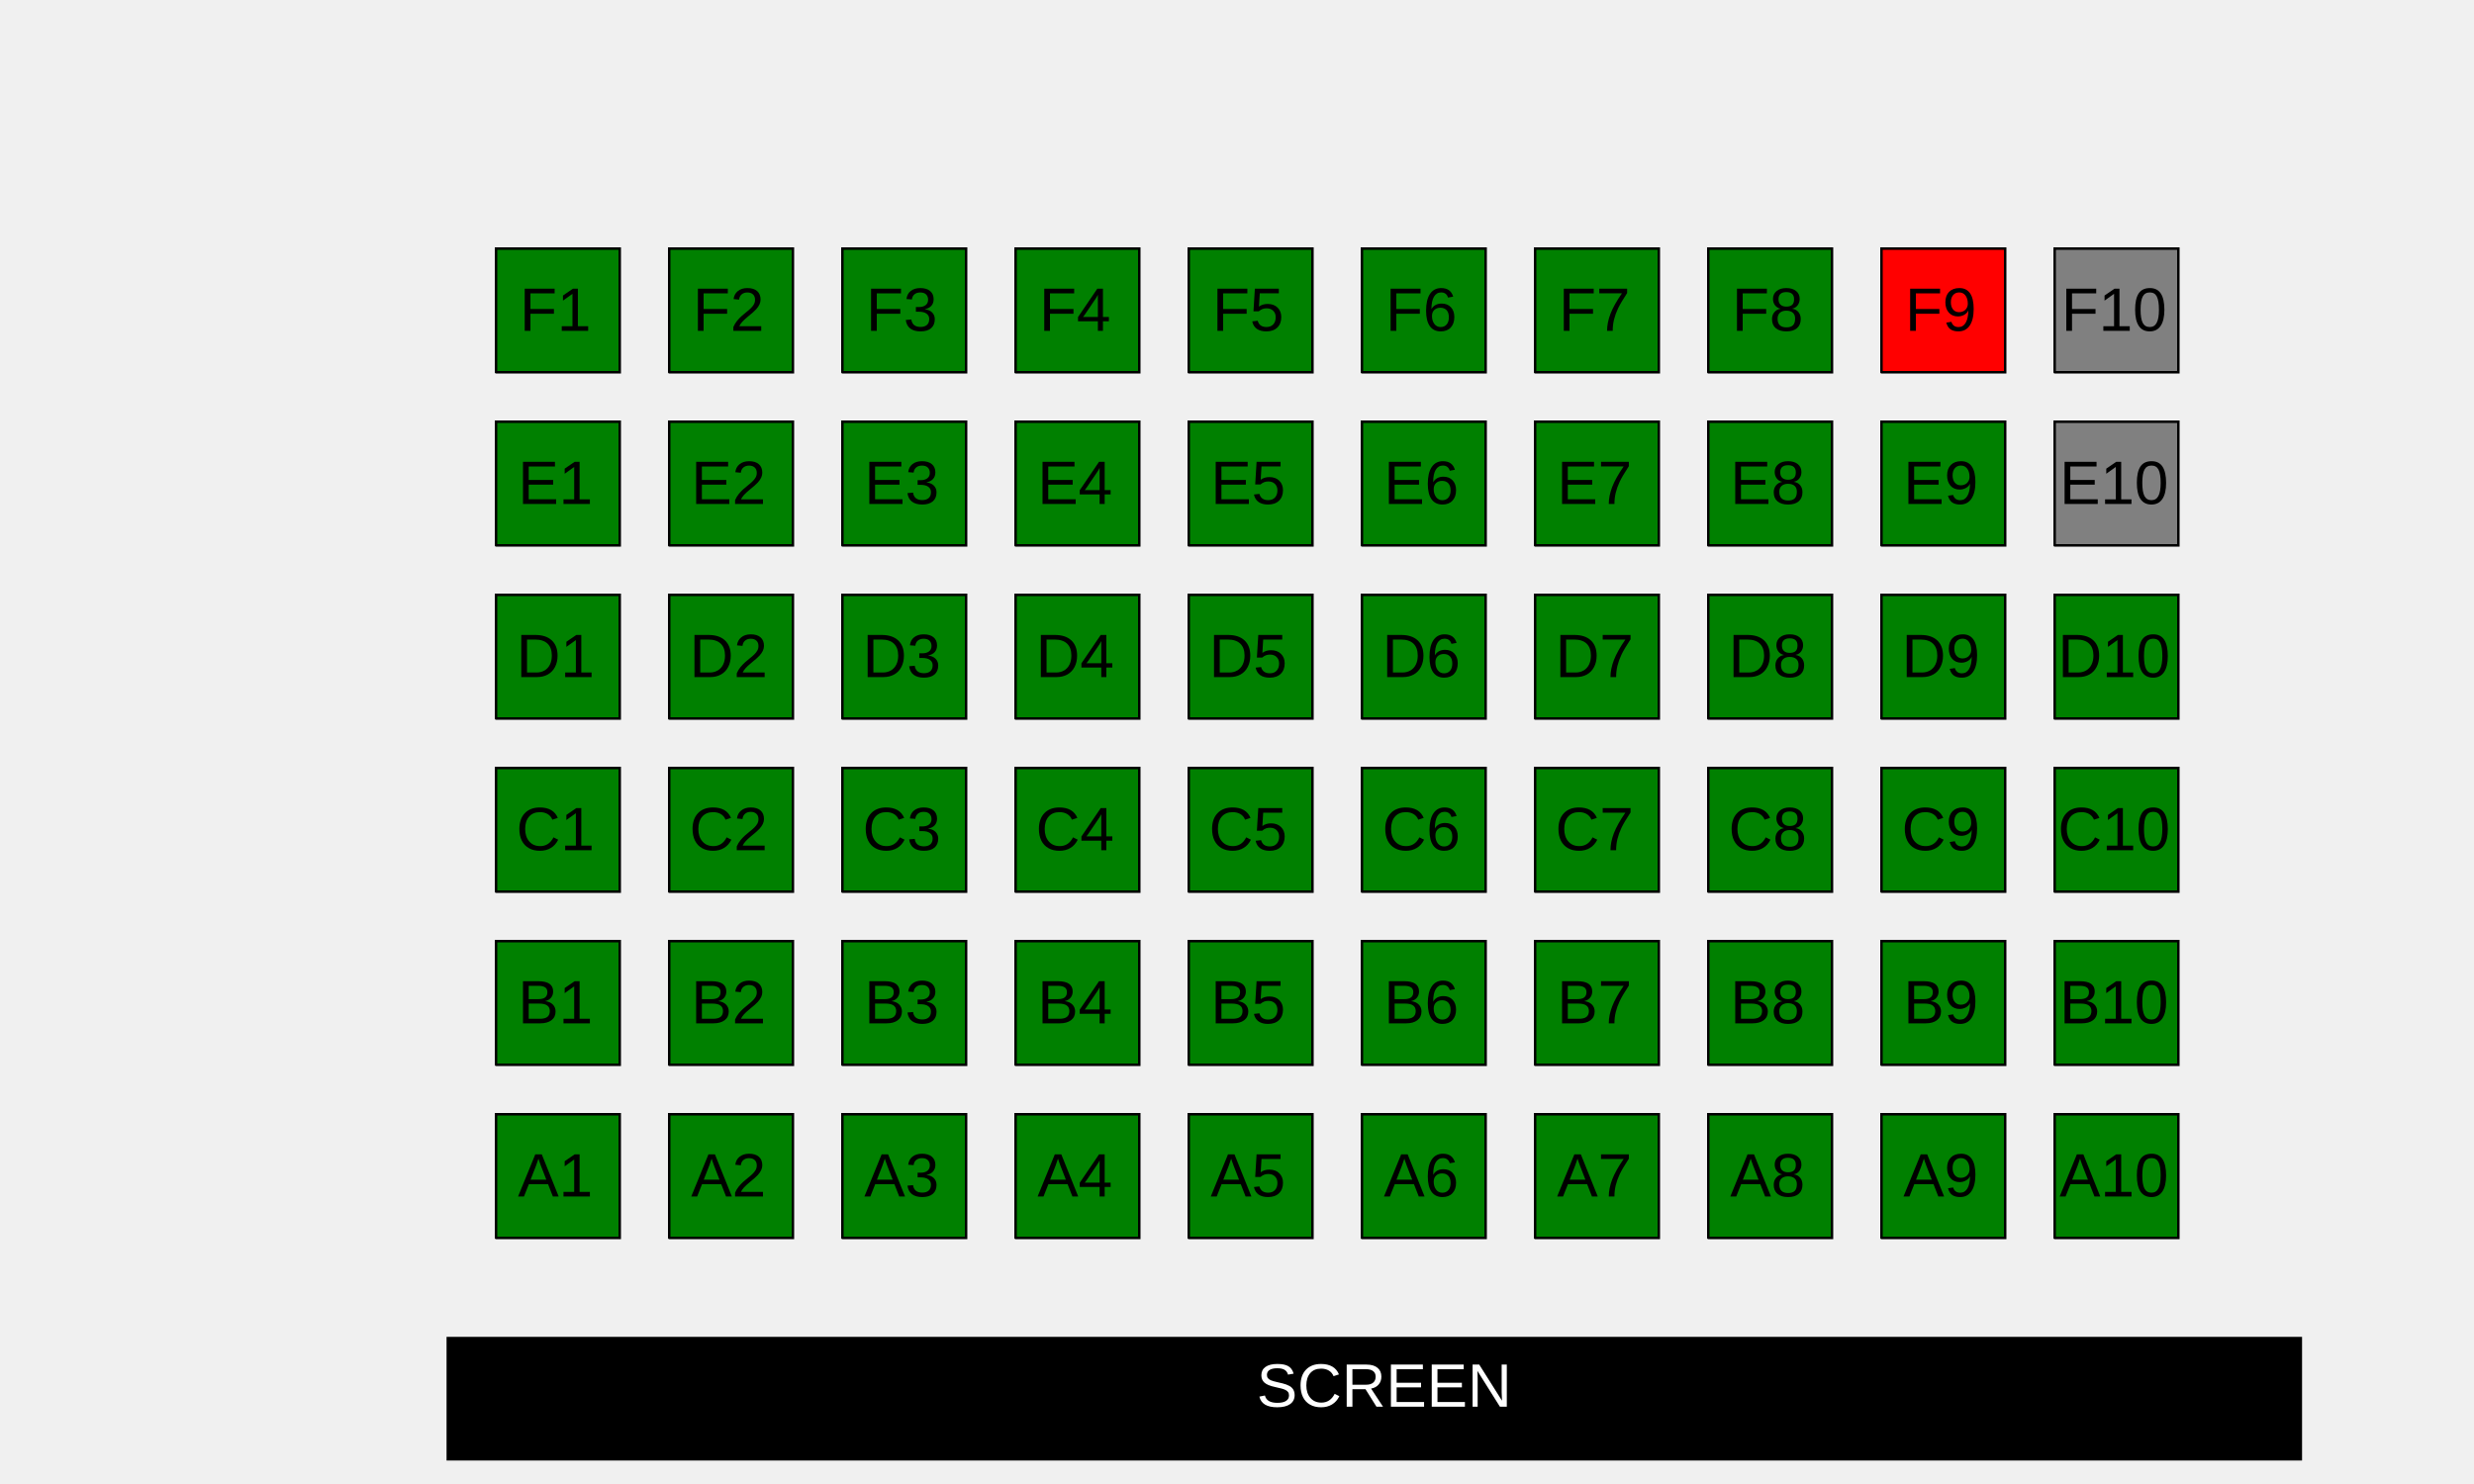
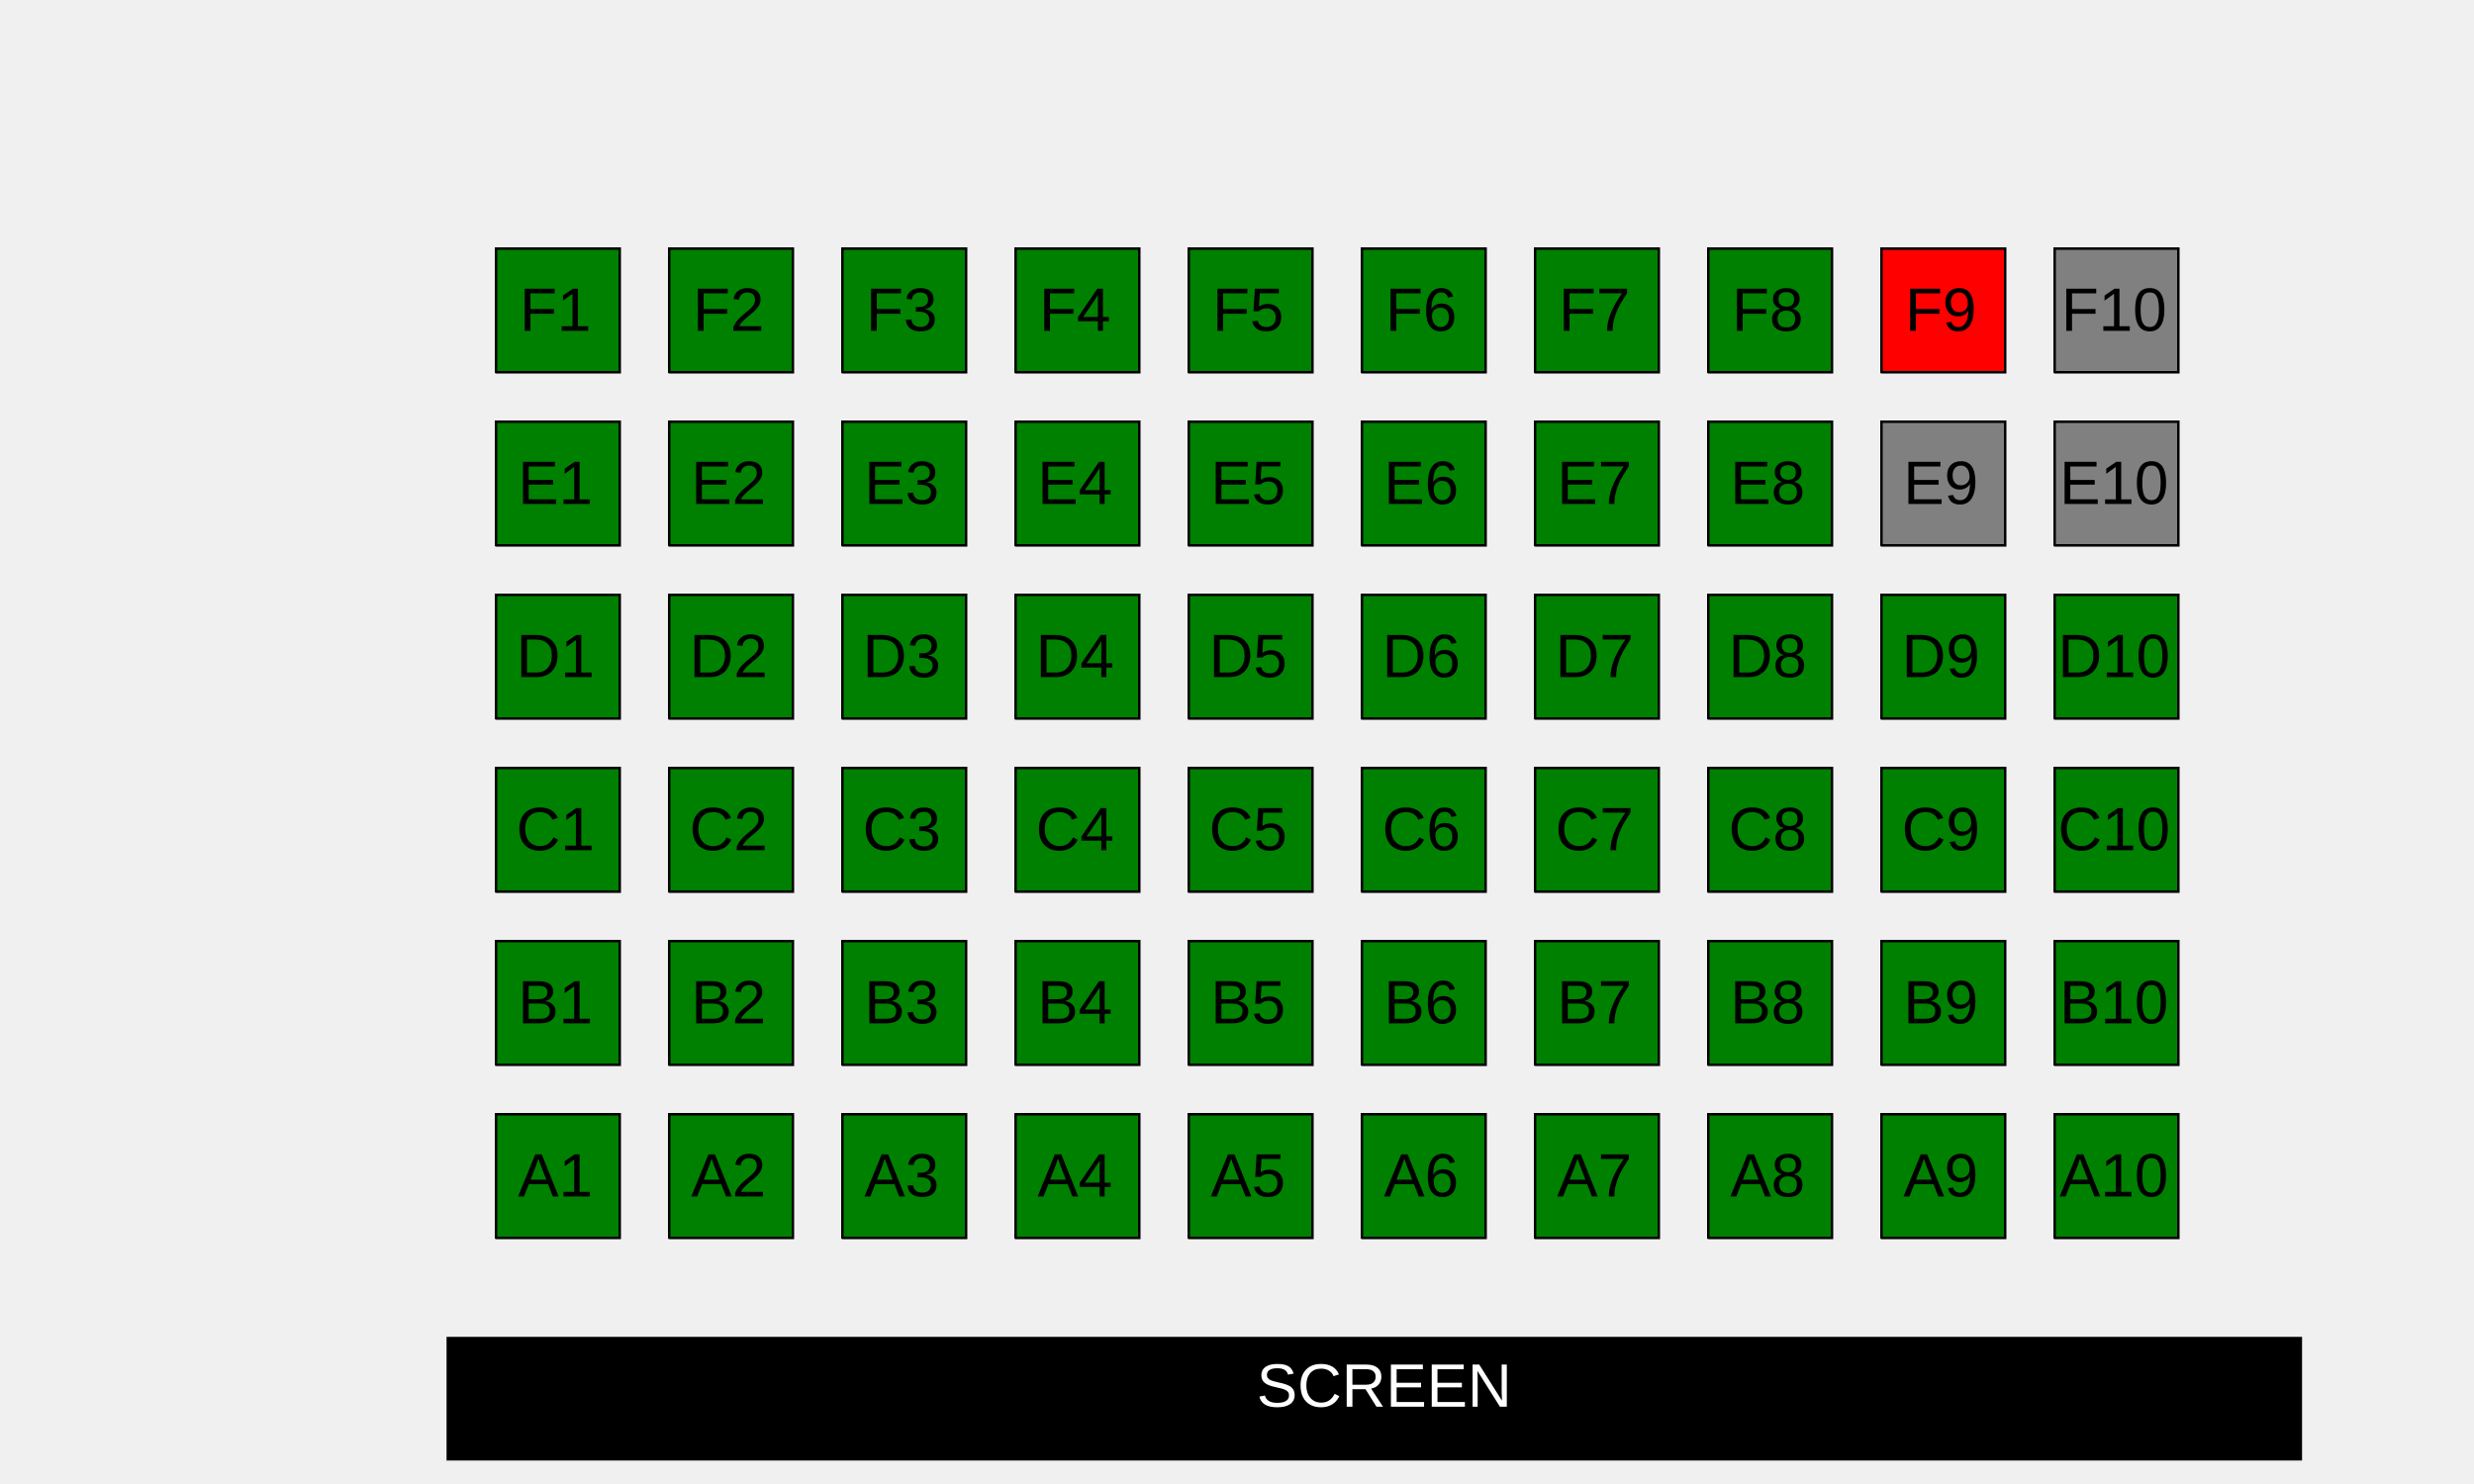
<svg xmlns="http://www.w3.org/2000/svg" baseProfile="full" height="600px" version="1.1" width="1000px">
  <defs />
  <polygon clip-path="url(#border_clip)" fill="#008000" fill-rule="evenodd" points="200.5,500.5 250.5,500.5 250.5,450.5 200.5,450.5 200.5,500.5" stroke-width="0" />
  <text clip-path="url(#border_clip)" fill="black" style="font-family: Arial; font-size: 24.75; font-style: normal;" text-anchor="middle" x="224.5" y="483.75">A1</text>
  <polygon clip-path="url(#border_clip)" fill="#008000" fill-rule="evenodd" points="270.5,500.5 320.5,500.5 320.5,450.5 270.5,450.5 270.5,500.5" stroke-width="0" />
  <text clip-path="url(#border_clip)" fill="black" style="font-family: Arial; font-size: 24.75; font-style: normal;" text-anchor="middle" x="294.5" y="483.75">A2</text>
  <polygon clip-path="url(#border_clip)" fill="#008000" fill-rule="evenodd" points="340.5,500.5 390.5,500.5 390.5,450.5 340.5,450.5 340.5,500.5" stroke-width="0" />
  <text clip-path="url(#border_clip)" fill="black" style="font-family: Arial; font-size: 24.75; font-style: normal;" text-anchor="middle" x="364.5" y="483.75">A3</text>
  <polygon clip-path="url(#border_clip)" fill="#008000" fill-rule="evenodd" points="410.5,500.5 460.5,500.5 460.5,450.5 410.5,450.5 410.5,500.5" stroke-width="0" />
  <text clip-path="url(#border_clip)" fill="black" style="font-family: Arial; font-size: 24.75; font-style: normal;" text-anchor="middle" x="434.5" y="483.75">A4</text>
  <polygon clip-path="url(#border_clip)" fill="#008000" fill-rule="evenodd" points="480.5,500.5 530.5,500.5 530.5,450.5 480.5,450.5 480.5,500.5" stroke-width="0" />
  <text clip-path="url(#border_clip)" fill="black" style="font-family: Arial; font-size: 24.75; font-style: normal;" text-anchor="middle" x="504.5" y="483.75">A5</text>
  <polygon clip-path="url(#border_clip)" fill="#008000" fill-rule="evenodd" points="550.5,500.5 600.5,500.5 600.5,450.5 550.5,450.5 550.5,500.5" stroke-width="0" />
  <text clip-path="url(#border_clip)" fill="black" style="font-family: Arial; font-size: 24.75; font-style: normal;" text-anchor="middle" x="574.5" y="483.75">A6</text>
  <polygon clip-path="url(#border_clip)" fill="#008000" fill-rule="evenodd" points="620.5,500.5 670.5,500.5 670.5,450.5 620.5,450.5 620.5,500.5" stroke-width="0" />
  <text clip-path="url(#border_clip)" fill="black" style="font-family: Arial; font-size: 24.75; font-style: normal;" text-anchor="middle" x="644.5" y="483.75">A7</text>
  <polygon clip-path="url(#border_clip)" fill="#008000" fill-rule="evenodd" points="690.5,500.5 740.5,500.5 740.5,450.5 690.5,450.5 690.5,500.5" stroke-width="0" />
  <text clip-path="url(#border_clip)" fill="black" style="font-family: Arial; font-size: 24.75; font-style: normal;" text-anchor="middle" x="714.5" y="483.75">A8</text>
  <polygon clip-path="url(#border_clip)" fill="#008000" fill-rule="evenodd" points="760.5,500.5 810.5,500.5 810.5,450.5 760.5,450.5 760.5,500.5" stroke-width="0" />
  <text clip-path="url(#border_clip)" fill="black" style="font-family: Arial; font-size: 24.75; font-style: normal;" text-anchor="middle" x="784.5" y="483.75">A9</text>
  <polygon clip-path="url(#border_clip)" fill="#008000" fill-rule="evenodd" points="830.5,500.5 880.5,500.5 880.5,450.5 830.5,450.5 830.5,500.5" stroke-width="0" />
  <text clip-path="url(#border_clip)" fill="black" style="font-family: Arial; font-size: 24.75; font-style: normal;" text-anchor="middle" x="854.5" y="483.75">A10</text>
  <polygon clip-path="url(#border_clip)" fill="#008000" fill-rule="evenodd" points="200.5,430.5 250.5,430.5 250.5,380.5 200.5,380.5 200.5,430.5" stroke-width="0" />
  <text clip-path="url(#border_clip)" fill="black" style="font-family: Arial; font-size: 24.75; font-style: normal;" text-anchor="middle" x="224.5" y="413.75">B1</text>
  <polygon clip-path="url(#border_clip)" fill="#008000" fill-rule="evenodd" points="270.5,430.5 320.5,430.5 320.5,380.5 270.5,380.5 270.5,430.5" stroke-width="0" />
  <text clip-path="url(#border_clip)" fill="black" style="font-family: Arial; font-size: 24.75; font-style: normal;" text-anchor="middle" x="294.5" y="413.75">B2</text>
  <polygon clip-path="url(#border_clip)" fill="#008000" fill-rule="evenodd" points="340.5,430.5 390.5,430.5 390.5,380.5 340.5,380.5 340.5,430.5" stroke-width="0" />
  <text clip-path="url(#border_clip)" fill="black" style="font-family: Arial; font-size: 24.75; font-style: normal;" text-anchor="middle" x="364.5" y="413.75">B3</text>
  <polygon clip-path="url(#border_clip)" fill="#008000" fill-rule="evenodd" points="410.5,430.5 460.5,430.5 460.5,380.5 410.5,380.5 410.5,430.5" stroke-width="0" />
  <text clip-path="url(#border_clip)" fill="black" style="font-family: Arial; font-size: 24.75; font-style: normal;" text-anchor="middle" x="434.5" y="413.75">B4</text>
  <polygon clip-path="url(#border_clip)" fill="#008000" fill-rule="evenodd" points="480.5,430.5 530.5,430.5 530.5,380.5 480.5,380.5 480.5,430.5" stroke-width="0" />
  <text clip-path="url(#border_clip)" fill="black" style="font-family: Arial; font-size: 24.75; font-style: normal;" text-anchor="middle" x="504.5" y="413.75">B5</text>
  <polygon clip-path="url(#border_clip)" fill="#008000" fill-rule="evenodd" points="550.5,430.5 600.5,430.5 600.5,380.5 550.5,380.5 550.5,430.5" stroke-width="0" />
  <text clip-path="url(#border_clip)" fill="black" style="font-family: Arial; font-size: 24.75; font-style: normal;" text-anchor="middle" x="574.5" y="413.75">B6</text>
  <polygon clip-path="url(#border_clip)" fill="#008000" fill-rule="evenodd" points="620.5,430.5 670.5,430.5 670.5,380.5 620.5,380.5 620.5,430.5" stroke-width="0" />
  <text clip-path="url(#border_clip)" fill="black" style="font-family: Arial; font-size: 24.75; font-style: normal;" text-anchor="middle" x="644.5" y="413.75">B7</text>
  <polygon clip-path="url(#border_clip)" fill="#008000" fill-rule="evenodd" points="690.5,430.5 740.5,430.5 740.5,380.5 690.5,380.5 690.5,430.5" stroke-width="0" />
  <text clip-path="url(#border_clip)" fill="black" style="font-family: Arial; font-size: 24.75; font-style: normal;" text-anchor="middle" x="714.5" y="413.75">B8</text>
  <polygon clip-path="url(#border_clip)" fill="#008000" fill-rule="evenodd" points="760.5,430.5 810.5,430.5 810.5,380.5 760.5,380.5 760.5,430.5" stroke-width="0" />
  <text clip-path="url(#border_clip)" fill="black" style="font-family: Arial; font-size: 24.75; font-style: normal;" text-anchor="middle" x="784.5" y="413.75">B9</text>
  <polygon clip-path="url(#border_clip)" fill="#008000" fill-rule="evenodd" points="830.5,430.5 880.5,430.5 880.5,380.5 830.5,380.5 830.5,430.5" stroke-width="0" />
  <text clip-path="url(#border_clip)" fill="black" style="font-family: Arial; font-size: 24.75; font-style: normal;" text-anchor="middle" x="854.5" y="413.75">B10</text>
  <polygon clip-path="url(#border_clip)" fill="#008000" fill-rule="evenodd" points="200.5,360.5 250.5,360.5 250.5,310.5 200.5,310.5 200.5,360.5" stroke-width="0" />
  <text clip-path="url(#border_clip)" fill="black" style="font-family: Arial; font-size: 24.75; font-style: normal;" text-anchor="middle" x="224.5" y="343.75">C1</text>
  <polygon clip-path="url(#border_clip)" fill="#008000" fill-rule="evenodd" points="270.5,360.5 320.5,360.5 320.5,310.5 270.5,310.5 270.5,360.5" stroke-width="0" />
  <text clip-path="url(#border_clip)" fill="black" style="font-family: Arial; font-size: 24.75; font-style: normal;" text-anchor="middle" x="294.5" y="343.75">C2</text>
  <polygon clip-path="url(#border_clip)" fill="#008000" fill-rule="evenodd" points="340.5,360.5 390.5,360.5 390.5,310.5 340.5,310.5 340.5,360.5" stroke-width="0" />
  <text clip-path="url(#border_clip)" fill="black" style="font-family: Arial; font-size: 24.75; font-style: normal;" text-anchor="middle" x="364.5" y="343.75">C3</text>
  <polygon clip-path="url(#border_clip)" fill="#008000" fill-rule="evenodd" points="410.5,360.5 460.5,360.5 460.5,310.5 410.5,310.5 410.5,360.5" stroke-width="0" />
  <text clip-path="url(#border_clip)" fill="black" style="font-family: Arial; font-size: 24.75; font-style: normal;" text-anchor="middle" x="434.5" y="343.75">C4</text>
  <polygon clip-path="url(#border_clip)" fill="#008000" fill-rule="evenodd" points="480.5,360.5 530.5,360.5 530.5,310.5 480.5,310.5 480.5,360.5" stroke-width="0" />
  <text clip-path="url(#border_clip)" fill="black" style="font-family: Arial; font-size: 24.75; font-style: normal;" text-anchor="middle" x="504.5" y="343.75">C5</text>
  <polygon clip-path="url(#border_clip)" fill="#008000" fill-rule="evenodd" points="550.5,360.5 600.5,360.5 600.5,310.5 550.5,310.5 550.5,360.5" stroke-width="0" />
  <text clip-path="url(#border_clip)" fill="black" style="font-family: Arial; font-size: 24.75; font-style: normal;" text-anchor="middle" x="574.5" y="343.75">C6</text>
  <polygon clip-path="url(#border_clip)" fill="#008000" fill-rule="evenodd" points="620.5,360.5 670.5,360.5 670.5,310.5 620.5,310.5 620.5,360.5" stroke-width="0" />
  <text clip-path="url(#border_clip)" fill="black" style="font-family: Arial; font-size: 24.75; font-style: normal;" text-anchor="middle" x="644.5" y="343.75">C7</text>
  <polygon clip-path="url(#border_clip)" fill="#008000" fill-rule="evenodd" points="690.5,360.5 740.5,360.5 740.5,310.5 690.5,310.5 690.5,360.5" stroke-width="0" />
  <text clip-path="url(#border_clip)" fill="black" style="font-family: Arial; font-size: 24.75; font-style: normal;" text-anchor="middle" x="714.5" y="343.75">C8</text>
  <polygon clip-path="url(#border_clip)" fill="#008000" fill-rule="evenodd" points="760.5,360.5 810.5,360.5 810.5,310.5 760.5,310.5 760.5,360.5" stroke-width="0" />
  <text clip-path="url(#border_clip)" fill="black" style="font-family: Arial; font-size: 24.75; font-style: normal;" text-anchor="middle" x="784.5" y="343.75">C9</text>
  <polygon clip-path="url(#border_clip)" fill="#008000" fill-rule="evenodd" points="830.5,360.5 880.5,360.5 880.5,310.5 830.5,310.5 830.5,360.5" stroke-width="0" />
  <text clip-path="url(#border_clip)" fill="black" style="font-family: Arial; font-size: 24.75; font-style: normal;" text-anchor="middle" x="854.5" y="343.75">C10</text>
  <polygon clip-path="url(#border_clip)" fill="#008000" fill-rule="evenodd" points="200.5,290.5 250.5,290.5 250.5,240.5 200.5,240.5 200.5,290.5" stroke-width="0" />
  <text clip-path="url(#border_clip)" fill="black" style="font-family: Arial; font-size: 24.75; font-style: normal;" text-anchor="middle" x="224.5" y="273.75">D1</text>
  <polygon clip-path="url(#border_clip)" fill="#008000" fill-rule="evenodd" points="270.5,290.5 320.5,290.5 320.5,240.5 270.5,240.5 270.5,290.5" stroke-width="0" />
  <text clip-path="url(#border_clip)" fill="black" style="font-family: Arial; font-size: 24.75; font-style: normal;" text-anchor="middle" x="294.5" y="273.75">D2</text>
  <polygon clip-path="url(#border_clip)" fill="#008000" fill-rule="evenodd" points="340.5,290.5 390.5,290.5 390.5,240.5 340.5,240.5 340.5,290.5" stroke-width="0" />
  <text clip-path="url(#border_clip)" fill="black" style="font-family: Arial; font-size: 24.75; font-style: normal;" text-anchor="middle" x="364.5" y="273.75">D3</text>
  <polygon clip-path="url(#border_clip)" fill="#008000" fill-rule="evenodd" points="410.5,290.5 460.5,290.5 460.5,240.5 410.5,240.5 410.5,290.5" stroke-width="0" />
  <text clip-path="url(#border_clip)" fill="black" style="font-family: Arial; font-size: 24.75; font-style: normal;" text-anchor="middle" x="434.5" y="273.75">D4</text>
  <polygon clip-path="url(#border_clip)" fill="#008000" fill-rule="evenodd" points="480.5,290.5 530.5,290.5 530.5,240.5 480.5,240.5 480.5,290.5" stroke-width="0" />
  <text clip-path="url(#border_clip)" fill="black" style="font-family: Arial; font-size: 24.75; font-style: normal;" text-anchor="middle" x="504.5" y="273.75">D5</text>
  <polygon clip-path="url(#border_clip)" fill="#008000" fill-rule="evenodd" points="550.5,290.5 600.5,290.5 600.5,240.5 550.5,240.5 550.5,290.5" stroke-width="0" />
  <text clip-path="url(#border_clip)" fill="black" style="font-family: Arial; font-size: 24.75; font-style: normal;" text-anchor="middle" x="574.5" y="273.75">D6</text>
  <polygon clip-path="url(#border_clip)" fill="#008000" fill-rule="evenodd" points="620.5,290.5 670.5,290.5 670.5,240.5 620.5,240.5 620.5,290.5" stroke-width="0" />
  <text clip-path="url(#border_clip)" fill="black" style="font-family: Arial; font-size: 24.75; font-style: normal;" text-anchor="middle" x="644.5" y="273.75">D7</text>
  <polygon clip-path="url(#border_clip)" fill="#008000" fill-rule="evenodd" points="690.5,290.5 740.5,290.5 740.5,240.5 690.5,240.5 690.5,290.5" stroke-width="0" />
  <text clip-path="url(#border_clip)" fill="black" style="font-family: Arial; font-size: 24.75; font-style: normal;" text-anchor="middle" x="714.5" y="273.75">D8</text>
  <polygon clip-path="url(#border_clip)" fill="#008000" fill-rule="evenodd" points="760.5,290.5 810.5,290.5 810.5,240.5 760.5,240.5 760.5,290.5" stroke-width="0" />
  <text clip-path="url(#border_clip)" fill="black" style="font-family: Arial; font-size: 24.75; font-style: normal;" text-anchor="middle" x="784.5" y="273.75">D9</text>
  <polygon clip-path="url(#border_clip)" fill="#008000" fill-rule="evenodd" points="830.5,290.5 880.5,290.5 880.5,240.5 830.5,240.5 830.5,290.5" stroke-width="0" />
  <text clip-path="url(#border_clip)" fill="black" style="font-family: Arial; font-size: 24.75; font-style: normal;" text-anchor="middle" x="854.5" y="273.75">D10</text>
  <polygon clip-path="url(#border_clip)" fill="#008000" fill-rule="evenodd" points="200.5,220.5 250.5,220.5 250.5,170.5 200.5,170.5 200.5,220.5" stroke-width="0" />
  <text clip-path="url(#border_clip)" fill="black" style="font-family: Arial; font-size: 24.75; font-style: normal;" text-anchor="middle" x="224.5" y="203.75">E1</text>
  <polygon clip-path="url(#border_clip)" fill="#008000" fill-rule="evenodd" points="270.5,220.5 320.5,220.5 320.5,170.5 270.5,170.5 270.5,220.5" stroke-width="0" />
  <text clip-path="url(#border_clip)" fill="black" style="font-family: Arial; font-size: 24.75; font-style: normal;" text-anchor="middle" x="294.5" y="203.75">E2</text>
  <polygon clip-path="url(#border_clip)" fill="#008000" fill-rule="evenodd" points="340.5,220.5 390.5,220.5 390.5,170.5 340.5,170.5 340.5,220.5" stroke-width="0" />
  <text clip-path="url(#border_clip)" fill="black" style="font-family: Arial; font-size: 24.75; font-style: normal;" text-anchor="middle" x="364.5" y="203.75">E3</text>
  <polygon clip-path="url(#border_clip)" fill="#008000" fill-rule="evenodd" points="410.5,220.5 460.5,220.5 460.5,170.5 410.5,170.5 410.5,220.5" stroke-width="0" />
  <text clip-path="url(#border_clip)" fill="black" style="font-family: Arial; font-size: 24.75; font-style: normal;" text-anchor="middle" x="434.5" y="203.75">E4</text>
  <polygon clip-path="url(#border_clip)" fill="#008000" fill-rule="evenodd" points="480.5,220.5 530.5,220.5 530.5,170.5 480.5,170.5 480.5,220.5" stroke-width="0" />
  <text clip-path="url(#border_clip)" fill="black" style="font-family: Arial; font-size: 24.75; font-style: normal;" text-anchor="middle" x="504.5" y="203.75">E5</text>
  <polygon clip-path="url(#border_clip)" fill="#008000" fill-rule="evenodd" points="550.5,220.5 600.5,220.5 600.5,170.5 550.5,170.5 550.5,220.5" stroke-width="0" />
  <text clip-path="url(#border_clip)" fill="black" style="font-family: Arial; font-size: 24.75; font-style: normal;" text-anchor="middle" x="574.5" y="203.75">E6</text>
  <polygon clip-path="url(#border_clip)" fill="#008000" fill-rule="evenodd" points="620.5,220.5 670.5,220.5 670.5,170.5 620.5,170.5 620.5,220.5" stroke-width="0" />
  <text clip-path="url(#border_clip)" fill="black" style="font-family: Arial; font-size: 24.75; font-style: normal;" text-anchor="middle" x="644.5" y="203.75">E7</text>
  <polygon clip-path="url(#border_clip)" fill="#008000" fill-rule="evenodd" points="690.5,220.5 740.5,220.5 740.5,170.5 690.5,170.5 690.5,220.5" stroke-width="0" />
  <text clip-path="url(#border_clip)" fill="black" style="font-family: Arial; font-size: 24.75; font-style: normal;" text-anchor="middle" x="714.5" y="203.75">E8</text>
-   <polygon clip-path="url(#border_clip)" fill="#008000" fill-rule="evenodd" points="760.5,220.5 810.5,220.5 810.5,170.5 760.5,170.5 760.5,220.5" stroke-width="0" />
+   <polygon clip-path="url(#border_clip)" fill="#808080" fill-rule="evenodd" points="760.5,220.5 810.5,220.5 810.5,170.5 760.5,170.5 760.5,220.5" stroke-width="0" />
  <text clip-path="url(#border_clip)" fill="black" style="font-family: Arial; font-size: 24.75; font-style: normal;" text-anchor="middle" x="784.5" y="203.75">E9</text>
  <polygon clip-path="url(#border_clip)" fill="#808080" fill-rule="evenodd" points="830.5,220.5 880.5,220.5 880.5,170.5 830.5,170.5 830.5,220.5" stroke-width="0" />
  <text clip-path="url(#border_clip)" fill="black" style="font-family: Arial; font-size: 24.75; font-style: normal;" text-anchor="middle" x="854.5" y="203.75">E10</text>
  <polygon clip-path="url(#border_clip)" fill="#008000" fill-rule="evenodd" points="200.5,150.5 250.5,150.5 250.5,100.5 200.5,100.5 200.5,150.5" stroke-width="0" />
  <text clip-path="url(#border_clip)" fill="black" style="font-family: Arial; font-size: 24.75; font-style: normal;" text-anchor="middle" x="224.5" y="133.75">F1</text>
  <polygon clip-path="url(#border_clip)" fill="#008000" fill-rule="evenodd" points="270.5,150.5 320.5,150.5 320.5,100.5 270.5,100.5 270.5,150.5" stroke-width="0" />
  <text clip-path="url(#border_clip)" fill="black" style="font-family: Arial; font-size: 24.75; font-style: normal;" text-anchor="middle" x="294.5" y="133.75">F2</text>
  <polygon clip-path="url(#border_clip)" fill="#008000" fill-rule="evenodd" points="340.5,150.5 390.5,150.5 390.5,100.5 340.5,100.5 340.5,150.5" stroke-width="0" />
  <text clip-path="url(#border_clip)" fill="black" style="font-family: Arial; font-size: 24.75; font-style: normal;" text-anchor="middle" x="364.5" y="133.75">F3</text>
  <polygon clip-path="url(#border_clip)" fill="#008000" fill-rule="evenodd" points="410.5,150.5 460.5,150.5 460.5,100.5 410.5,100.5 410.5,150.5" stroke-width="0" />
  <text clip-path="url(#border_clip)" fill="black" style="font-family: Arial; font-size: 24.75; font-style: normal;" text-anchor="middle" x="434.5" y="133.75">F4</text>
  <polygon clip-path="url(#border_clip)" fill="#008000" fill-rule="evenodd" points="480.5,150.5 530.5,150.5 530.5,100.5 480.5,100.5 480.5,150.5" stroke-width="0" />
  <text clip-path="url(#border_clip)" fill="black" style="font-family: Arial; font-size: 24.75; font-style: normal;" text-anchor="middle" x="504.5" y="133.75">F5</text>
  <polygon clip-path="url(#border_clip)" fill="#008000" fill-rule="evenodd" points="550.5,150.5 600.5,150.5 600.5,100.5 550.5,100.5 550.5,150.5" stroke-width="0" />
  <text clip-path="url(#border_clip)" fill="black" style="font-family: Arial; font-size: 24.75; font-style: normal;" text-anchor="middle" x="574.5" y="133.75">F6</text>
  <polygon clip-path="url(#border_clip)" fill="#008000" fill-rule="evenodd" points="620.5,150.5 670.5,150.5 670.5,100.5 620.5,100.5 620.5,150.5" stroke-width="0" />
  <text clip-path="url(#border_clip)" fill="black" style="font-family: Arial; font-size: 24.75; font-style: normal;" text-anchor="middle" x="644.5" y="133.75">F7</text>
  <polygon clip-path="url(#border_clip)" fill="#008000" fill-rule="evenodd" points="690.5,150.5 740.5,150.5 740.5,100.5 690.5,100.5 690.5,150.5" stroke-width="0" />
  <text clip-path="url(#border_clip)" fill="black" style="font-family: Arial; font-size: 24.75; font-style: normal;" text-anchor="middle" x="714.5" y="133.75">F8</text>
  <polygon clip-path="url(#border_clip)" fill="#ff0000" fill-rule="evenodd" points="760.5,150.5 810.5,150.5 810.5,100.5 760.5,100.5 760.5,150.5" stroke-width="0" />
  <text clip-path="url(#border_clip)" fill="black" style="font-family: Arial; font-size: 24.75; font-style: normal;" text-anchor="middle" x="784.5" y="133.75">F9</text>
  <polygon clip-path="url(#border_clip)" fill="#808080" fill-rule="evenodd" points="830.5,150.5 880.5,150.5 880.5,100.5 830.5,100.5 830.5,150.5" stroke-width="0" />
  <text clip-path="url(#border_clip)" fill="black" style="font-family: Arial; font-size: 24.75; font-style: normal;" text-anchor="middle" x="854.5" y="133.75">F10</text>
  <polygon clip-path="url(#border_clip)" fill="black" fill-rule="evenodd" points="855.5,140.5 180.5,590.5 930.5,590.5 930.5,540.5 180.5,540.5 180.5,590.5" stroke-width="0" />
  <text clip-path="url(#border_clip)" fill="#ffffff" style="font-family: Arial; font-size: 24.75; font-style: normal;" text-anchor="middle" x="559.5" y="568.75">SCREEN</text>
  <polyline clip-path="url(#border_clip)" fill="none" points="200.5,500.5 250.5,500.5 250.5,450.5 200.5,450.5 200.5,500.5" stroke="black" stroke-linecap="round" stroke-width="1" />
  <polyline clip-path="url(#border_clip)" fill="none" points="270.5,500.5 320.5,500.5 320.5,450.5 270.5,450.5 270.5,500.5" stroke="black" stroke-linecap="round" stroke-width="1" />
  <polyline clip-path="url(#border_clip)" fill="none" points="340.5,500.5 390.5,500.5 390.5,450.5 340.5,450.5 340.5,500.5" stroke="black" stroke-linecap="round" stroke-width="1" />
  <polyline clip-path="url(#border_clip)" fill="none" points="410.5,500.5 460.5,500.5 460.5,450.5 410.5,450.5 410.5,500.5" stroke="black" stroke-linecap="round" stroke-width="1" />
  <polyline clip-path="url(#border_clip)" fill="none" points="480.5,500.5 530.5,500.5 530.5,450.5 480.5,450.5 480.5,500.5" stroke="black" stroke-linecap="round" stroke-width="1" />
  <polyline clip-path="url(#border_clip)" fill="none" points="550.5,500.5 600.5,500.5 600.5,450.5 550.5,450.5 550.5,500.5" stroke="black" stroke-linecap="round" stroke-width="1" />
  <polyline clip-path="url(#border_clip)" fill="none" points="620.5,500.5 670.5,500.5 670.5,450.5 620.5,450.5 620.5,500.5" stroke="black" stroke-linecap="round" stroke-width="1" />
  <polyline clip-path="url(#border_clip)" fill="none" points="690.5,500.5 740.5,500.5 740.5,450.5 690.5,450.5 690.5,500.5" stroke="black" stroke-linecap="round" stroke-width="1" />
  <polyline clip-path="url(#border_clip)" fill="none" points="760.5,500.5 810.5,500.5 810.5,450.5 760.5,450.5 760.5,500.5" stroke="black" stroke-linecap="round" stroke-width="1" />
  <polyline clip-path="url(#border_clip)" fill="none" points="830.5,500.5 880.5,500.5 880.5,450.5 830.5,450.5 830.5,500.5" stroke="black" stroke-linecap="round" stroke-width="1" />
  <polyline clip-path="url(#border_clip)" fill="none" points="200.5,430.5 250.5,430.5 250.5,380.5 200.5,380.5 200.5,430.5" stroke="black" stroke-linecap="round" stroke-width="1" />
  <polyline clip-path="url(#border_clip)" fill="none" points="270.5,430.5 320.5,430.5 320.5,380.5 270.5,380.5 270.5,430.5" stroke="black" stroke-linecap="round" stroke-width="1" />
  <polyline clip-path="url(#border_clip)" fill="none" points="340.5,430.5 390.5,430.5 390.5,380.5 340.5,380.5 340.5,430.5" stroke="black" stroke-linecap="round" stroke-width="1" />
  <polyline clip-path="url(#border_clip)" fill="none" points="410.5,430.5 460.5,430.5 460.5,380.5 410.5,380.5 410.5,430.5" stroke="black" stroke-linecap="round" stroke-width="1" />
  <polyline clip-path="url(#border_clip)" fill="none" points="480.5,430.5 530.5,430.5 530.5,380.5 480.5,380.5 480.5,430.5" stroke="black" stroke-linecap="round" stroke-width="1" />
  <polyline clip-path="url(#border_clip)" fill="none" points="550.5,430.5 600.5,430.5 600.5,380.5 550.5,380.5 550.5,430.5" stroke="black" stroke-linecap="round" stroke-width="1" />
  <polyline clip-path="url(#border_clip)" fill="none" points="620.5,430.5 670.5,430.5 670.5,380.5 620.5,380.5 620.5,430.5" stroke="black" stroke-linecap="round" stroke-width="1" />
  <polyline clip-path="url(#border_clip)" fill="none" points="690.5,430.5 740.5,430.5 740.5,380.5 690.5,380.5 690.5,430.5" stroke="black" stroke-linecap="round" stroke-width="1" />
  <polyline clip-path="url(#border_clip)" fill="none" points="760.5,430.5 810.5,430.5 810.5,380.5 760.5,380.5 760.5,430.5" stroke="black" stroke-linecap="round" stroke-width="1" />
  <polyline clip-path="url(#border_clip)" fill="none" points="830.5,430.5 880.5,430.5 880.5,380.5 830.5,380.5 830.5,430.5" stroke="black" stroke-linecap="round" stroke-width="1" />
  <polyline clip-path="url(#border_clip)" fill="none" points="200.5,360.5 250.5,360.5 250.5,310.5 200.5,310.5 200.5,360.5" stroke="black" stroke-linecap="round" stroke-width="1" />
  <polyline clip-path="url(#border_clip)" fill="none" points="270.5,360.5 320.5,360.5 320.5,310.5 270.5,310.5 270.5,360.5" stroke="black" stroke-linecap="round" stroke-width="1" />
  <polyline clip-path="url(#border_clip)" fill="none" points="340.5,360.5 390.5,360.5 390.5,310.5 340.5,310.5 340.5,360.5" stroke="black" stroke-linecap="round" stroke-width="1" />
  <polyline clip-path="url(#border_clip)" fill="none" points="410.5,360.5 460.5,360.5 460.5,310.5 410.5,310.5 410.5,360.5" stroke="black" stroke-linecap="round" stroke-width="1" />
  <polyline clip-path="url(#border_clip)" fill="none" points="480.5,360.5 530.5,360.5 530.5,310.5 480.5,310.5 480.5,360.5" stroke="black" stroke-linecap="round" stroke-width="1" />
  <polyline clip-path="url(#border_clip)" fill="none" points="550.5,360.5 600.5,360.5 600.5,310.5 550.5,310.5 550.5,360.5" stroke="black" stroke-linecap="round" stroke-width="1" />
  <polyline clip-path="url(#border_clip)" fill="none" points="620.5,360.5 670.5,360.5 670.5,310.5 620.5,310.5 620.5,360.5" stroke="black" stroke-linecap="round" stroke-width="1" />
  <polyline clip-path="url(#border_clip)" fill="none" points="690.5,360.5 740.5,360.5 740.5,310.5 690.5,310.5 690.5,360.5" stroke="black" stroke-linecap="round" stroke-width="1" />
  <polyline clip-path="url(#border_clip)" fill="none" points="760.5,360.5 810.5,360.5 810.5,310.5 760.5,310.5 760.5,360.5" stroke="black" stroke-linecap="round" stroke-width="1" />
  <polyline clip-path="url(#border_clip)" fill="none" points="830.5,360.5 880.5,360.5 880.5,310.5 830.5,310.5 830.5,360.5" stroke="black" stroke-linecap="round" stroke-width="1" />
  <polyline clip-path="url(#border_clip)" fill="none" points="200.5,290.5 250.5,290.5 250.5,240.5 200.5,240.5 200.5,290.5" stroke="black" stroke-linecap="round" stroke-width="1" />
  <polyline clip-path="url(#border_clip)" fill="none" points="270.5,290.5 320.5,290.5 320.5,240.5 270.5,240.5 270.5,290.5" stroke="black" stroke-linecap="round" stroke-width="1" />
  <polyline clip-path="url(#border_clip)" fill="none" points="340.5,290.5 390.5,290.5 390.5,240.5 340.5,240.5 340.5,290.5" stroke="black" stroke-linecap="round" stroke-width="1" />
  <polyline clip-path="url(#border_clip)" fill="none" points="410.5,290.5 460.5,290.5 460.5,240.5 410.5,240.5 410.5,290.5" stroke="black" stroke-linecap="round" stroke-width="1" />
  <polyline clip-path="url(#border_clip)" fill="none" points="480.5,290.5 530.5,290.5 530.5,240.5 480.5,240.5 480.5,290.5" stroke="black" stroke-linecap="round" stroke-width="1" />
  <polyline clip-path="url(#border_clip)" fill="none" points="550.5,290.5 600.5,290.5 600.5,240.5 550.5,240.5 550.5,290.5" stroke="black" stroke-linecap="round" stroke-width="1" />
  <polyline clip-path="url(#border_clip)" fill="none" points="620.5,290.5 670.5,290.5 670.5,240.5 620.5,240.5 620.5,290.5" stroke="black" stroke-linecap="round" stroke-width="1" />
  <polyline clip-path="url(#border_clip)" fill="none" points="690.5,290.5 740.5,290.5 740.5,240.5 690.5,240.5 690.5,290.5" stroke="black" stroke-linecap="round" stroke-width="1" />
  <polyline clip-path="url(#border_clip)" fill="none" points="760.5,290.5 810.5,290.5 810.5,240.5 760.5,240.5 760.5,290.5" stroke="black" stroke-linecap="round" stroke-width="1" />
  <polyline clip-path="url(#border_clip)" fill="none" points="830.5,290.5 880.5,290.5 880.5,240.5 830.5,240.5 830.5,290.5" stroke="black" stroke-linecap="round" stroke-width="1" />
  <polyline clip-path="url(#border_clip)" fill="none" points="200.5,220.5 250.5,220.5 250.5,170.5 200.5,170.5 200.5,220.5" stroke="black" stroke-linecap="round" stroke-width="1" />
  <polyline clip-path="url(#border_clip)" fill="none" points="270.5,220.5 320.5,220.5 320.5,170.5 270.5,170.5 270.5,220.5" stroke="black" stroke-linecap="round" stroke-width="1" />
  <polyline clip-path="url(#border_clip)" fill="none" points="340.5,220.5 390.5,220.5 390.5,170.5 340.5,170.5 340.5,220.5" stroke="black" stroke-linecap="round" stroke-width="1" />
  <polyline clip-path="url(#border_clip)" fill="none" points="410.5,220.5 460.5,220.5 460.5,170.5 410.5,170.5 410.5,220.5" stroke="black" stroke-linecap="round" stroke-width="1" />
  <polyline clip-path="url(#border_clip)" fill="none" points="480.5,220.5 530.5,220.5 530.5,170.5 480.5,170.5 480.5,220.5" stroke="black" stroke-linecap="round" stroke-width="1" />
  <polyline clip-path="url(#border_clip)" fill="none" points="550.5,220.5 600.5,220.5 600.5,170.5 550.5,170.5 550.5,220.5" stroke="black" stroke-linecap="round" stroke-width="1" />
  <polyline clip-path="url(#border_clip)" fill="none" points="620.5,220.5 670.5,220.5 670.5,170.5 620.5,170.5 620.5,220.5" stroke="black" stroke-linecap="round" stroke-width="1" />
  <polyline clip-path="url(#border_clip)" fill="none" points="690.5,220.5 740.5,220.5 740.5,170.5 690.5,170.5 690.5,220.5" stroke="black" stroke-linecap="round" stroke-width="1" />
  <polyline clip-path="url(#border_clip)" fill="none" points="760.5,220.5 810.5,220.5 810.5,170.5 760.5,170.5 760.5,220.5" stroke="black" stroke-linecap="round" stroke-width="1" />
  <polyline clip-path="url(#border_clip)" fill="none" points="830.5,220.5 880.5,220.5 880.5,170.5 830.5,170.5 830.5,220.5" stroke="black" stroke-linecap="round" stroke-width="1" />
  <polyline clip-path="url(#border_clip)" fill="none" points="200.5,150.5 250.5,150.5 250.5,100.5 200.5,100.5 200.5,150.5" stroke="black" stroke-linecap="round" stroke-width="1" />
  <polyline clip-path="url(#border_clip)" fill="none" points="270.5,150.5 320.5,150.5 320.5,100.5 270.5,100.5 270.5,150.5" stroke="black" stroke-linecap="round" stroke-width="1" />
  <polyline clip-path="url(#border_clip)" fill="none" points="340.5,150.5 390.5,150.5 390.5,100.5 340.5,100.5 340.5,150.5" stroke="black" stroke-linecap="round" stroke-width="1" />
  <polyline clip-path="url(#border_clip)" fill="none" points="410.5,150.5 460.5,150.5 460.5,100.5 410.5,100.5 410.5,150.5" stroke="black" stroke-linecap="round" stroke-width="1" />
  <polyline clip-path="url(#border_clip)" fill="none" points="480.5,150.5 530.5,150.5 530.5,100.5 480.5,100.5 480.5,150.5" stroke="black" stroke-linecap="round" stroke-width="1" />
  <polyline clip-path="url(#border_clip)" fill="none" points="550.5,150.5 600.5,150.5 600.5,100.5 550.5,100.5 550.5,150.5" stroke="black" stroke-linecap="round" stroke-width="1" />
  <polyline clip-path="url(#border_clip)" fill="none" points="620.5,150.5 670.5,150.5 670.5,100.5 620.5,100.5 620.5,150.5" stroke="black" stroke-linecap="round" stroke-width="1" />
  <polyline clip-path="url(#border_clip)" fill="none" points="690.5,150.5 740.5,150.5 740.5,100.5 690.5,100.5 690.5,150.5" stroke="black" stroke-linecap="round" stroke-width="1" />
  <polyline clip-path="url(#border_clip)" fill="none" points="760.5,150.5 810.5,150.5 810.5,100.5 760.5,100.5 760.5,150.5" stroke="black" stroke-linecap="round" stroke-width="1" />
  <polyline clip-path="url(#border_clip)" fill="none" points="830.5,150.5 880.5,150.5 880.5,100.5 830.5,100.5 830.5,150.5" stroke="black" stroke-linecap="round" stroke-width="1" />
</svg>
